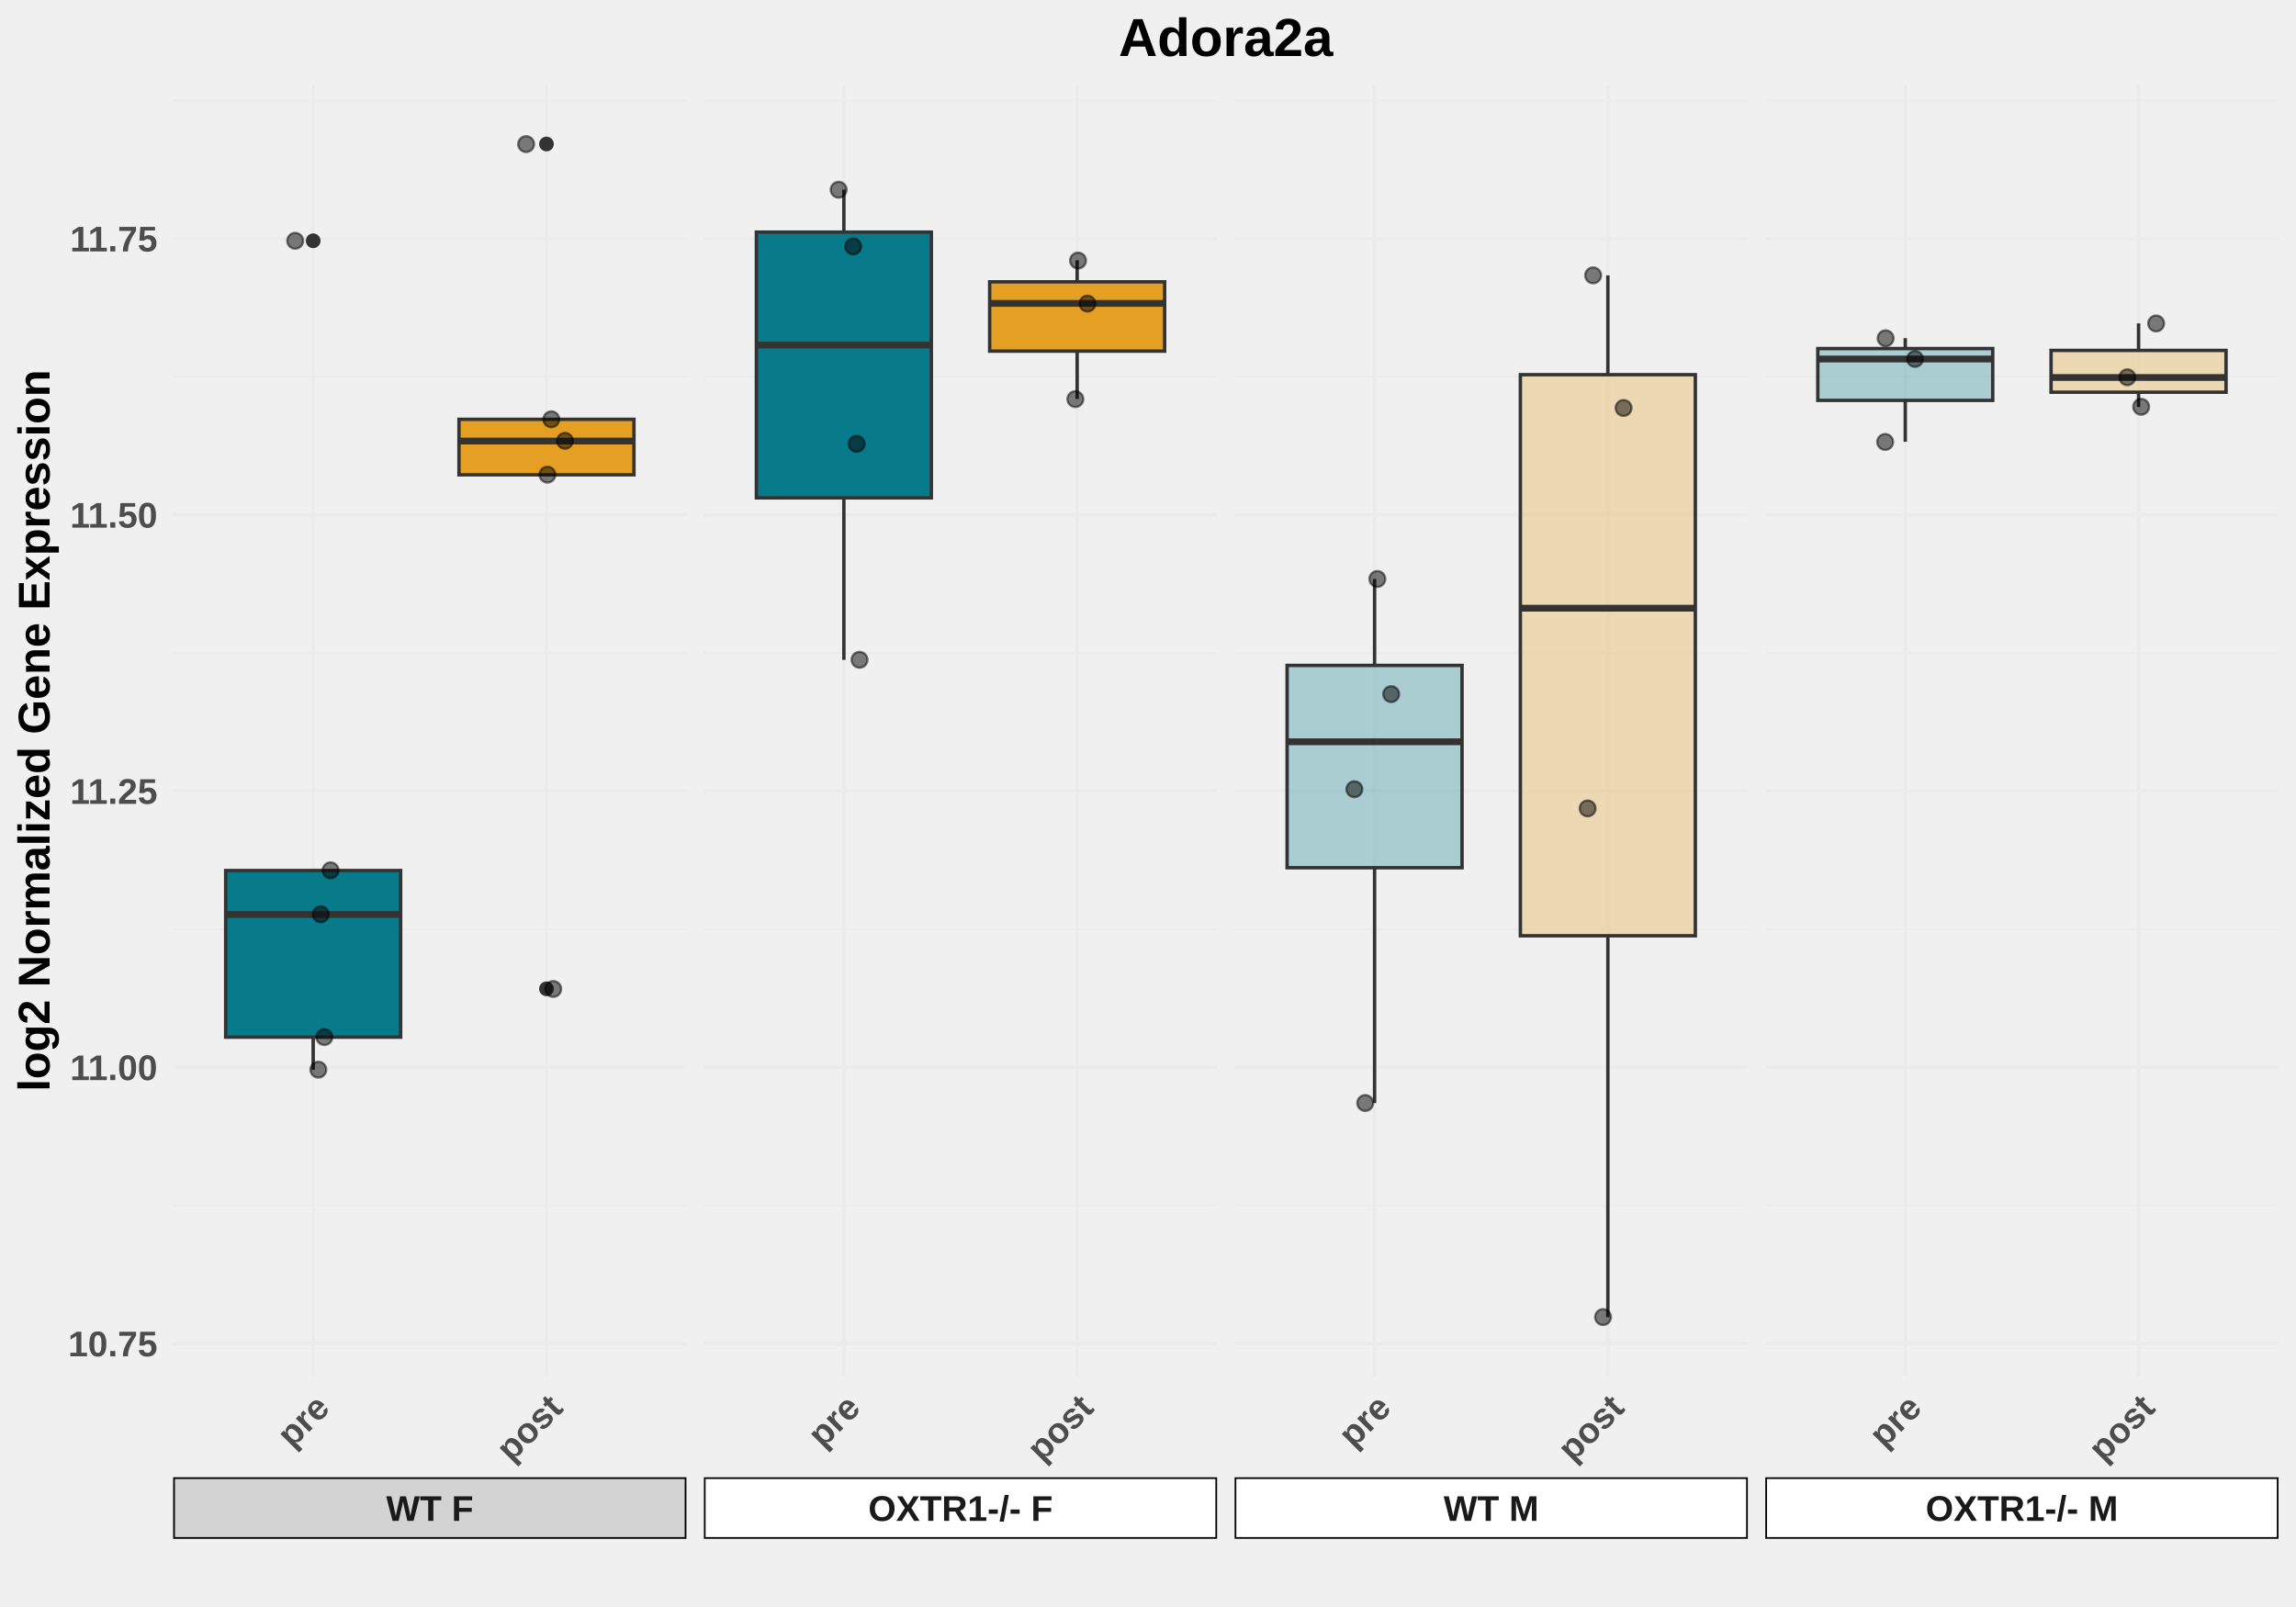
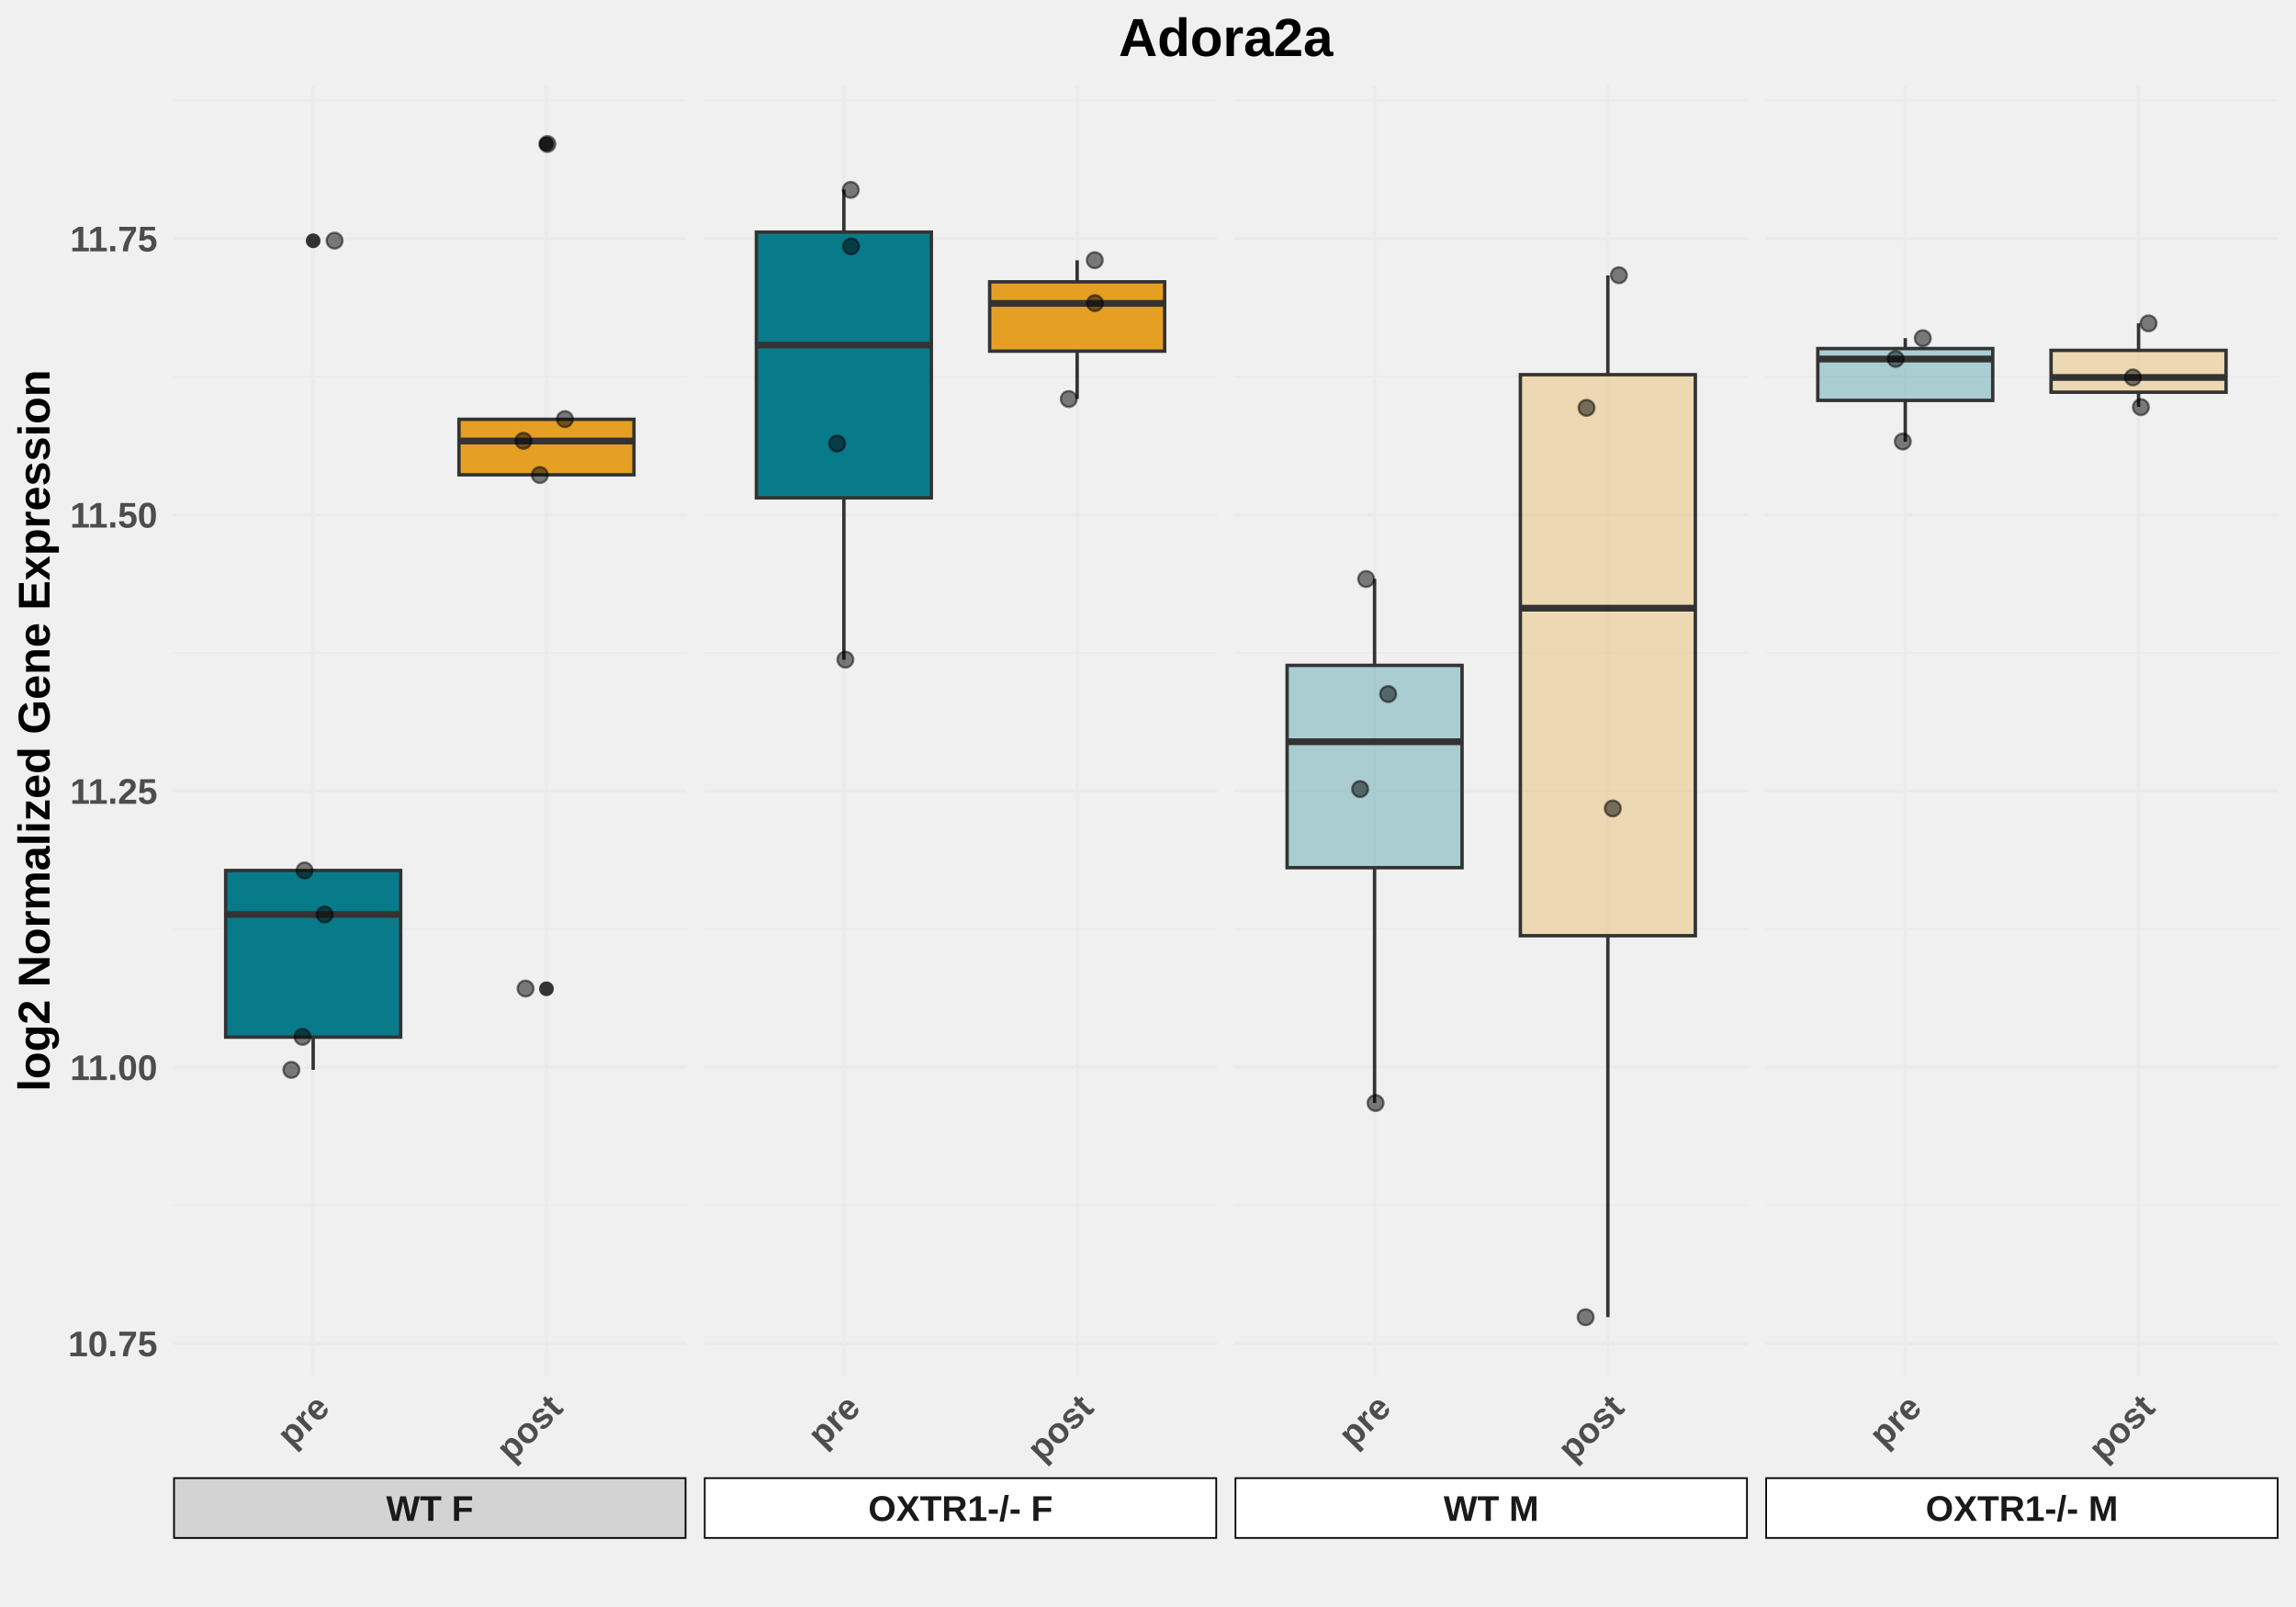
<svg xmlns="http://www.w3.org/2000/svg" class="svglite" width="720.00pt" height="504.00pt" viewBox="0 0 720.00 504.00">
  <defs>
    <style type="text/css">
    .svglite line, .svglite polyline, .svglite polygon, .svglite path, .svglite rect, .svglite circle {
      fill: none;
      stroke: #000000;
      stroke-linecap: round;
      stroke-linejoin: round;
      stroke-miterlimit: 10.00;
    }
    .svglite text {
      white-space: pre;
    }
  </style>
  </defs>
  <rect width="100%" height="100%" style="stroke: none; fill: none;" />
  <defs>
    <clipPath id="cpMC4wMHw3MjAuMDB8MC4wMHw1MDQuMDA=">
      <rect x="0.00" y="0.00" width="720.00" height="504.00" />
    </clipPath>
  </defs>
  <g clip-path="url(#cpMC4wMHw3MjAuMDB8MC4wMHw1MDQuMDA=)">
</g>
  <defs>
    <clipPath id="cpNTQuMzF8MjE1LjI2fDI2Ljc2fDQzMS41MA==">
      <rect x="54.31" y="26.76" width="160.94" height="404.74" />
    </clipPath>
  </defs>
  <g clip-path="url(#cpNTQuMzF8MjE1LjI2fDI2Ljc2fDQzMS41MA==)">
-     <polyline points="54.31,378.04 215.26,378.04 " style="stroke-width: 0.53; stroke: #EBEBEB; stroke-linecap: butt;" />
-     <polyline points="54.31,291.41 215.26,291.41 " style="stroke-width: 0.53; stroke: #EBEBEB; stroke-linecap: butt;" />
-     <polyline points="54.31,204.77 215.26,204.77 " style="stroke-width: 0.53; stroke: #EBEBEB; stroke-linecap: butt;" />
-     <polyline points="54.31,118.14 215.26,118.14 " style="stroke-width: 0.53; stroke: #EBEBEB; stroke-linecap: butt;" />
-     <polyline points="54.31,31.50 215.26,31.50 " style="stroke-width: 0.53; stroke: #EBEBEB; stroke-linecap: butt;" />
-     <polyline points="54.31,421.36 215.26,421.36 " style="stroke-width: 1.07; stroke: #EBEBEB; stroke-linecap: butt;" />
-     <polyline points="54.31,334.72 215.26,334.72 " style="stroke-width: 1.07; stroke: #EBEBEB; stroke-linecap: butt;" />
-     <polyline points="54.31,248.09 215.26,248.09 " style="stroke-width: 1.07; stroke: #EBEBEB; stroke-linecap: butt;" />
+     <polyline points="54.31,378.02 215.26,378.02 " style="stroke-width: 0.53; stroke: #EBEBEB; stroke-linecap: butt;" />
+     <polyline points="54.31,291.39 215.26,291.39 " style="stroke-width: 0.53; stroke: #EBEBEB; stroke-linecap: butt;" />
+     <polyline points="54.31,204.76 215.26,204.76 " style="stroke-width: 0.53; stroke: #EBEBEB; stroke-linecap: butt;" />
+     <polyline points="54.31,118.13 215.26,118.13 " style="stroke-width: 0.53; stroke: #EBEBEB; stroke-linecap: butt;" />
+     <polyline points="54.31,31.51 215.26,31.51 " style="stroke-width: 0.53; stroke: #EBEBEB; stroke-linecap: butt;" />
+     <polyline points="54.31,421.33 215.26,421.33 " style="stroke-width: 1.07; stroke: #EBEBEB; stroke-linecap: butt;" />
+     <polyline points="54.31,334.71 215.26,334.71 " style="stroke-width: 1.07; stroke: #EBEBEB; stroke-linecap: butt;" />
+     <polyline points="54.31,248.08 215.26,248.08 " style="stroke-width: 1.07; stroke: #EBEBEB; stroke-linecap: butt;" />
    <polyline points="54.31,161.45 215.26,161.45 " style="stroke-width: 1.07; stroke: #EBEBEB; stroke-linecap: butt;" />
    <polyline points="54.31,74.82 215.26,74.82 " style="stroke-width: 1.07; stroke: #EBEBEB; stroke-linecap: butt;" />
    <polyline points="98.21,431.50 98.21,26.76 " style="stroke-width: 1.07; stroke: #EBEBEB; stroke-linecap: butt;" />
    <polyline points="171.36,431.50 171.36,26.76 " style="stroke-width: 1.07; stroke: #EBEBEB; stroke-linecap: butt;" />
    <circle cx="98.21" cy="75.52" r="1.95" style="stroke-width: 0.71; stroke: #333333; fill: #333333;" />
-     <line x1="98.21" y1="273.02" x2="98.21" y2="273.02" style="stroke-width: 1.07; stroke: #333333; stroke-linecap: butt;" />
-     <line x1="98.21" y1="325.28" x2="98.21" y2="335.54" style="stroke-width: 1.07; stroke: #333333; stroke-linecap: butt;" />
-     <polygon points="70.77,273.02 70.77,325.28 125.64,325.28 125.64,273.02 70.77,273.02 " style="stroke-width: 1.07; stroke: #333333; stroke-linecap: butt; stroke-linejoin: miter; fill: #087B8B;" />
-     <line x1="70.77" y1="286.81" x2="125.64" y2="286.81" style="stroke-width: 2.13; stroke: #333333; stroke-linecap: butt; stroke-linejoin: miter;" />
-     <circle cx="171.36" cy="310.12" r="1.95" style="stroke-width: 0.71; stroke: #333333; fill: #333333;" />
+     <line x1="98.21" y1="273.01" x2="98.21" y2="273.01" style="stroke-width: 1.07; stroke: #333333; stroke-linecap: butt;" />
+     <line x1="98.21" y1="325.27" x2="98.21" y2="335.53" style="stroke-width: 1.07; stroke: #333333; stroke-linecap: butt;" />
+     <polygon points="70.77,273.01 70.77,325.27 125.64,325.27 125.64,273.01 70.77,273.01 " style="stroke-width: 1.07; stroke: #333333; stroke-linecap: butt; stroke-linejoin: miter; fill: #087B8B;" />
+     <line x1="70.77" y1="286.80" x2="125.64" y2="286.80" style="stroke-width: 2.13; stroke: #333333; stroke-linecap: butt; stroke-linejoin: miter;" />
+     <circle cx="171.36" cy="310.11" r="1.95" style="stroke-width: 0.71; stroke: #333333; fill: #333333;" />
    <circle cx="171.36" cy="45.16" r="1.95" style="stroke-width: 0.71; stroke: #333333; fill: #333333;" />
    <line x1="171.36" y1="131.51" x2="171.36" y2="131.51" style="stroke-width: 1.07; stroke: #333333; stroke-linecap: butt;" />
    <line x1="171.36" y1="148.91" x2="171.36" y2="148.91" style="stroke-width: 1.07; stroke: #333333; stroke-linecap: butt;" />
    <polygon points="143.93,131.51 143.93,148.91 198.80,148.91 198.80,131.51 143.93,131.51 " style="stroke-width: 1.07; stroke: #333333; stroke-linecap: butt; stroke-linejoin: miter; fill: #E5A024;" />
    <line x1="143.93" y1="138.32" x2="198.80" y2="138.32" style="stroke-width: 2.13; stroke: #333333; stroke-linecap: butt; stroke-linejoin: miter;" />
-     <circle cx="103.66" cy="272.96" r="2.49" style="stroke-width: 0.71; stroke: #000000; stroke-opacity: 0.50; fill: #000000; fill-opacity: 0.50;" />
-     <circle cx="101.71" cy="325.26" r="2.49" style="stroke-width: 0.71; stroke: #000000; stroke-opacity: 0.50; fill: #000000; fill-opacity: 0.50;" />
-     <circle cx="99.83" cy="335.48" r="2.49" style="stroke-width: 0.71; stroke: #000000; stroke-opacity: 0.50; fill: #000000; fill-opacity: 0.50;" />
-     <circle cx="173.49" cy="310.17" r="2.49" style="stroke-width: 0.71; stroke: #000000; stroke-opacity: 0.50; fill: #000000; fill-opacity: 0.50;" />
-     <circle cx="177.17" cy="138.25" r="2.49" style="stroke-width: 0.71; stroke: #000000; stroke-opacity: 0.50; fill: #000000; fill-opacity: 0.50;" />
-     <circle cx="171.67" cy="148.86" r="2.49" style="stroke-width: 0.71; stroke: #000000; stroke-opacity: 0.50; fill: #000000; fill-opacity: 0.50;" />
-     <circle cx="92.57" cy="75.52" r="2.49" style="stroke-width: 0.71; stroke: #000000; stroke-opacity: 0.50; fill: #000000; fill-opacity: 0.50;" />
-     <circle cx="100.60" cy="286.75" r="2.49" style="stroke-width: 0.71; stroke: #000000; stroke-opacity: 0.50; fill: #000000; fill-opacity: 0.50;" />
-     <circle cx="172.89" cy="131.50" r="2.49" style="stroke-width: 0.71; stroke: #000000; stroke-opacity: 0.50; fill: #000000; fill-opacity: 0.50;" />
-     <circle cx="164.99" cy="45.20" r="2.49" style="stroke-width: 0.71; stroke: #000000; stroke-opacity: 0.50; fill: #000000; fill-opacity: 0.50;" />
+     <circle cx="95.51" cy="272.99" r="2.49" style="stroke-width: 0.71; stroke: #000000; stroke-opacity: 0.50; fill: #000000; fill-opacity: 0.50;" />
+     <circle cx="94.87" cy="325.19" r="2.49" style="stroke-width: 0.71; stroke: #000000; stroke-opacity: 0.50; fill: #000000; fill-opacity: 0.50;" />
+     <circle cx="91.37" cy="335.54" r="2.49" style="stroke-width: 0.71; stroke: #000000; stroke-opacity: 0.50; fill: #000000; fill-opacity: 0.50;" />
+     <circle cx="164.81" cy="310.03" r="2.49" style="stroke-width: 0.71; stroke: #000000; stroke-opacity: 0.50; fill: #000000; fill-opacity: 0.50;" />
+     <circle cx="164.15" cy="138.25" r="2.49" style="stroke-width: 0.71; stroke: #000000; stroke-opacity: 0.50; fill: #000000; fill-opacity: 0.50;" />
+     <circle cx="169.29" cy="148.98" r="2.49" style="stroke-width: 0.71; stroke: #000000; stroke-opacity: 0.50; fill: #000000; fill-opacity: 0.50;" />
+     <circle cx="104.92" cy="75.47" r="2.49" style="stroke-width: 0.71; stroke: #000000; stroke-opacity: 0.50; fill: #000000; fill-opacity: 0.50;" />
+     <circle cx="101.81" cy="286.80" r="2.49" style="stroke-width: 0.71; stroke: #000000; stroke-opacity: 0.50; fill: #000000; fill-opacity: 0.50;" />
+     <circle cx="177.15" cy="131.44" r="2.49" style="stroke-width: 0.71; stroke: #000000; stroke-opacity: 0.50; fill: #000000; fill-opacity: 0.50;" />
+     <circle cx="171.65" cy="45.17" r="2.49" style="stroke-width: 0.71; stroke: #000000; stroke-opacity: 0.50; fill: #000000; fill-opacity: 0.50;" />
  </g>
  <g clip-path="url(#cpMC4wMHw3MjAuMDB8MC4wMHw1MDQuMDA=)">
</g>
  <defs>
    <clipPath id="cpMjIwLjczfDM4MS42OHwyNi43Nnw0MzEuNTA=">
      <rect x="220.73" y="26.76" width="160.94" height="404.74" />
    </clipPath>
  </defs>
  <g clip-path="url(#cpMjIwLjczfDM4MS42OHwyNi43Nnw0MzEuNTA=)">
-     <polyline points="220.73,378.04 381.68,378.04 " style="stroke-width: 0.53; stroke: #EBEBEB; stroke-linecap: butt;" />
-     <polyline points="220.73,291.41 381.68,291.41 " style="stroke-width: 0.53; stroke: #EBEBEB; stroke-linecap: butt;" />
-     <polyline points="220.73,204.77 381.68,204.77 " style="stroke-width: 0.53; stroke: #EBEBEB; stroke-linecap: butt;" />
-     <polyline points="220.73,118.14 381.68,118.14 " style="stroke-width: 0.53; stroke: #EBEBEB; stroke-linecap: butt;" />
-     <polyline points="220.73,31.50 381.68,31.50 " style="stroke-width: 0.53; stroke: #EBEBEB; stroke-linecap: butt;" />
-     <polyline points="220.73,421.36 381.68,421.36 " style="stroke-width: 1.07; stroke: #EBEBEB; stroke-linecap: butt;" />
-     <polyline points="220.73,334.72 381.68,334.72 " style="stroke-width: 1.07; stroke: #EBEBEB; stroke-linecap: butt;" />
-     <polyline points="220.73,248.09 381.68,248.09 " style="stroke-width: 1.07; stroke: #EBEBEB; stroke-linecap: butt;" />
+     <polyline points="220.73,378.02 381.68,378.02 " style="stroke-width: 0.53; stroke: #EBEBEB; stroke-linecap: butt;" />
+     <polyline points="220.73,291.39 381.68,291.39 " style="stroke-width: 0.53; stroke: #EBEBEB; stroke-linecap: butt;" />
+     <polyline points="220.73,204.76 381.68,204.76 " style="stroke-width: 0.53; stroke: #EBEBEB; stroke-linecap: butt;" />
+     <polyline points="220.73,118.13 381.68,118.13 " style="stroke-width: 0.53; stroke: #EBEBEB; stroke-linecap: butt;" />
+     <polyline points="220.73,31.51 381.68,31.51 " style="stroke-width: 0.53; stroke: #EBEBEB; stroke-linecap: butt;" />
+     <polyline points="220.73,421.33 381.68,421.33 " style="stroke-width: 1.07; stroke: #EBEBEB; stroke-linecap: butt;" />
+     <polyline points="220.73,334.71 381.68,334.71 " style="stroke-width: 1.07; stroke: #EBEBEB; stroke-linecap: butt;" />
+     <polyline points="220.73,248.08 381.68,248.08 " style="stroke-width: 1.07; stroke: #EBEBEB; stroke-linecap: butt;" />
    <polyline points="220.73,161.45 381.68,161.45 " style="stroke-width: 1.07; stroke: #EBEBEB; stroke-linecap: butt;" />
    <polyline points="220.73,74.82 381.68,74.82 " style="stroke-width: 1.07; stroke: #EBEBEB; stroke-linecap: butt;" />
    <polyline points="264.63,431.50 264.63,26.76 " style="stroke-width: 1.07; stroke: #EBEBEB; stroke-linecap: butt;" />
    <polyline points="337.78,431.50 337.78,26.76 " style="stroke-width: 1.07; stroke: #EBEBEB; stroke-linecap: butt;" />
    <line x1="264.63" y1="72.80" x2="264.63" y2="59.47" style="stroke-width: 1.07; stroke: #333333; stroke-linecap: butt;" />
-     <line x1="264.63" y1="156.14" x2="264.63" y2="206.95" style="stroke-width: 1.07; stroke: #333333; stroke-linecap: butt;" />
-     <polygon points="237.19,72.80 237.19,156.14 292.06,156.14 292.06,72.80 237.19,72.80 " style="stroke-width: 1.07; stroke: #333333; stroke-linecap: butt; stroke-linejoin: miter; fill: #087B8B;" />
+     <line x1="264.63" y1="156.13" x2="264.63" y2="206.94" style="stroke-width: 1.07; stroke: #333333; stroke-linecap: butt;" />
+     <polygon points="237.19,72.80 237.19,156.13 292.06,156.13 292.06,72.80 237.19,72.80 " style="stroke-width: 1.07; stroke: #333333; stroke-linecap: butt; stroke-linejoin: miter; fill: #087B8B;" />
    <line x1="237.19" y1="108.22" x2="292.06" y2="108.22" style="stroke-width: 2.13; stroke: #333333; stroke-linecap: butt; stroke-linejoin: miter;" />
-     <line x1="337.78" y1="88.39" x2="337.78" y2="81.64" style="stroke-width: 1.07; stroke: #333333; stroke-linecap: butt;" />
+     <line x1="337.78" y1="88.39" x2="337.78" y2="81.63" style="stroke-width: 1.07; stroke: #333333; stroke-linecap: butt;" />
    <line x1="337.78" y1="110.13" x2="337.78" y2="125.11" style="stroke-width: 1.07; stroke: #333333; stroke-linecap: butt;" />
    <polygon points="310.35,88.39 310.35,110.13 365.22,110.13 365.22,88.39 310.35,88.39 " style="stroke-width: 1.07; stroke: #333333; stroke-linecap: butt; stroke-linejoin: miter; fill: #E5A024;" />
    <line x1="310.35" y1="95.15" x2="365.22" y2="95.15" style="stroke-width: 2.13; stroke: #333333; stroke-linecap: butt; stroke-linejoin: miter;" />
-     <circle cx="269.54" cy="206.93" r="2.49" style="stroke-width: 0.71; stroke: #000000; stroke-opacity: 0.50; fill: #000000; fill-opacity: 0.50;" />
-     <circle cx="268.63" cy="139.20" r="2.49" style="stroke-width: 0.71; stroke: #000000; stroke-opacity: 0.50; fill: #000000; fill-opacity: 0.50;" />
-     <circle cx="262.99" cy="59.51" r="2.49" style="stroke-width: 0.71; stroke: #000000; stroke-opacity: 0.50; fill: #000000; fill-opacity: 0.50;" />
-     <circle cx="337.22" cy="125.17" r="2.49" style="stroke-width: 0.71; stroke: #000000; stroke-opacity: 0.50; fill: #000000; fill-opacity: 0.50;" />
-     <circle cx="338.06" cy="81.72" r="2.49" style="stroke-width: 0.71; stroke: #000000; stroke-opacity: 0.50; fill: #000000; fill-opacity: 0.50;" />
-     <circle cx="341.02" cy="95.22" r="2.49" style="stroke-width: 0.71; stroke: #000000; stroke-opacity: 0.50; fill: #000000; fill-opacity: 0.50;" />
-     <circle cx="267.56" cy="77.29" r="2.49" style="stroke-width: 0.71; stroke: #000000; stroke-opacity: 0.50; fill: #000000; fill-opacity: 0.50;" />
+     <circle cx="265.10" cy="206.88" r="2.49" style="stroke-width: 0.71; stroke: #000000; stroke-opacity: 0.50; fill: #000000; fill-opacity: 0.50;" />
+     <circle cx="262.51" cy="139.12" r="2.49" style="stroke-width: 0.71; stroke: #000000; stroke-opacity: 0.50; fill: #000000; fill-opacity: 0.50;" />
+     <circle cx="266.78" cy="59.55" r="2.49" style="stroke-width: 0.71; stroke: #000000; stroke-opacity: 0.50; fill: #000000; fill-opacity: 0.50;" />
+     <circle cx="335.15" cy="125.14" r="2.49" style="stroke-width: 0.71; stroke: #000000; stroke-opacity: 0.50; fill: #000000; fill-opacity: 0.50;" />
+     <circle cx="343.31" cy="81.60" r="2.49" style="stroke-width: 0.71; stroke: #000000; stroke-opacity: 0.50; fill: #000000; fill-opacity: 0.50;" />
+     <circle cx="343.36" cy="95.07" r="2.49" style="stroke-width: 0.71; stroke: #000000; stroke-opacity: 0.50; fill: #000000; fill-opacity: 0.50;" />
+     <circle cx="266.87" cy="77.26" r="2.49" style="stroke-width: 0.71; stroke: #000000; stroke-opacity: 0.50; fill: #000000; fill-opacity: 0.50;" />
  </g>
  <g clip-path="url(#cpMC4wMHw3MjAuMDB8MC4wMHw1MDQuMDA=)">
</g>
  <defs>
    <clipPath id="cpMzg3LjE2fDU0OC4xMHwyNi43Nnw0MzEuNTA=">
      <rect x="387.16" y="26.76" width="160.94" height="404.74" />
    </clipPath>
  </defs>
  <g clip-path="url(#cpMzg3LjE2fDU0OC4xMHwyNi43Nnw0MzEuNTA=)">
-     <polyline points="387.16,378.04 548.10,378.04 " style="stroke-width: 0.53; stroke: #EBEBEB; stroke-linecap: butt;" />
-     <polyline points="387.16,291.41 548.10,291.41 " style="stroke-width: 0.53; stroke: #EBEBEB; stroke-linecap: butt;" />
-     <polyline points="387.16,204.77 548.10,204.77 " style="stroke-width: 0.53; stroke: #EBEBEB; stroke-linecap: butt;" />
-     <polyline points="387.16,118.14 548.10,118.14 " style="stroke-width: 0.53; stroke: #EBEBEB; stroke-linecap: butt;" />
-     <polyline points="387.16,31.50 548.10,31.50 " style="stroke-width: 0.53; stroke: #EBEBEB; stroke-linecap: butt;" />
-     <polyline points="387.16,421.36 548.10,421.36 " style="stroke-width: 1.07; stroke: #EBEBEB; stroke-linecap: butt;" />
-     <polyline points="387.16,334.72 548.10,334.72 " style="stroke-width: 1.07; stroke: #EBEBEB; stroke-linecap: butt;" />
-     <polyline points="387.16,248.09 548.10,248.09 " style="stroke-width: 1.07; stroke: #EBEBEB; stroke-linecap: butt;" />
+     <polyline points="387.16,378.02 548.10,378.02 " style="stroke-width: 0.53; stroke: #EBEBEB; stroke-linecap: butt;" />
+     <polyline points="387.16,291.39 548.10,291.39 " style="stroke-width: 0.53; stroke: #EBEBEB; stroke-linecap: butt;" />
+     <polyline points="387.16,204.76 548.10,204.76 " style="stroke-width: 0.53; stroke: #EBEBEB; stroke-linecap: butt;" />
+     <polyline points="387.16,118.13 548.10,118.13 " style="stroke-width: 0.53; stroke: #EBEBEB; stroke-linecap: butt;" />
+     <polyline points="387.16,31.51 548.10,31.51 " style="stroke-width: 0.53; stroke: #EBEBEB; stroke-linecap: butt;" />
+     <polyline points="387.16,421.33 548.10,421.33 " style="stroke-width: 1.07; stroke: #EBEBEB; stroke-linecap: butt;" />
+     <polyline points="387.16,334.71 548.10,334.71 " style="stroke-width: 1.07; stroke: #EBEBEB; stroke-linecap: butt;" />
+     <polyline points="387.16,248.08 548.10,248.08 " style="stroke-width: 1.07; stroke: #EBEBEB; stroke-linecap: butt;" />
    <polyline points="387.16,161.45 548.10,161.45 " style="stroke-width: 1.07; stroke: #EBEBEB; stroke-linecap: butt;" />
    <polyline points="387.16,74.82 548.10,74.82 " style="stroke-width: 1.07; stroke: #EBEBEB; stroke-linecap: butt;" />
    <polyline points="431.05,431.50 431.05,26.76 " style="stroke-width: 1.07; stroke: #EBEBEB; stroke-linecap: butt;" />
    <polyline points="504.21,431.50 504.21,26.76 " style="stroke-width: 1.07; stroke: #EBEBEB; stroke-linecap: butt;" />
-     <line x1="431.05" y1="208.69" x2="431.05" y2="181.56" style="stroke-width: 1.07; stroke: #333333; stroke-linecap: butt;" />
-     <line x1="431.05" y1="272.14" x2="431.05" y2="345.95" style="stroke-width: 1.07; stroke: #333333; stroke-linecap: butt;" />
-     <polygon points="403.62,208.69 403.62,272.14 458.48,272.14 458.48,208.69 403.62,208.69 " style="stroke-width: 1.07; stroke: #333333; stroke-linecap: butt; stroke-linejoin: miter; fill: #087B8B; fill-opacity: 0.30;" />
-     <line x1="403.62" y1="232.64" x2="458.48" y2="232.64" style="stroke-width: 2.13; stroke: #333333; stroke-linecap: butt; stroke-linejoin: miter;" />
+     <line x1="431.05" y1="208.68" x2="431.05" y2="181.55" style="stroke-width: 1.07; stroke: #333333; stroke-linecap: butt;" />
+     <line x1="431.05" y1="272.13" x2="431.05" y2="345.93" style="stroke-width: 1.07; stroke: #333333; stroke-linecap: butt;" />
+     <polygon points="403.62,208.68 403.62,272.13 458.48,272.13 458.48,208.68 403.62,208.68 " style="stroke-width: 1.07; stroke: #333333; stroke-linecap: butt; stroke-linejoin: miter; fill: #087B8B; fill-opacity: 0.30;" />
+     <line x1="403.62" y1="232.63" x2="458.48" y2="232.63" style="stroke-width: 2.13; stroke: #333333; stroke-linecap: butt; stroke-linejoin: miter;" />
    <line x1="504.21" y1="117.51" x2="504.21" y2="86.37" style="stroke-width: 1.07; stroke: #333333; stroke-linecap: butt;" />
-     <line x1="504.21" y1="293.48" x2="504.21" y2="413.11" style="stroke-width: 1.07; stroke: #333333; stroke-linecap: butt;" />
-     <polygon points="476.77,117.51 476.77,293.48 531.64,293.48 531.64,117.51 476.77,117.51 " style="stroke-width: 1.07; stroke: #333333; stroke-linecap: butt; stroke-linejoin: miter; fill: #E5A024; fill-opacity: 0.30;" />
-     <line x1="476.77" y1="190.75" x2="531.64" y2="190.75" style="stroke-width: 2.13; stroke: #333333; stroke-linecap: butt; stroke-linejoin: miter;" />
-     <circle cx="424.72" cy="247.52" r="2.49" style="stroke-width: 0.71; stroke: #000000; stroke-opacity: 0.50; fill: #000000; fill-opacity: 0.50;" />
-     <circle cx="428.12" cy="345.93" r="2.49" style="stroke-width: 0.71; stroke: #000000; stroke-opacity: 0.50; fill: #000000; fill-opacity: 0.50;" />
-     <circle cx="436.26" cy="217.70" r="2.49" style="stroke-width: 0.71; stroke: #000000; stroke-opacity: 0.50; fill: #000000; fill-opacity: 0.50;" />
-     <circle cx="497.86" cy="253.54" r="2.49" style="stroke-width: 0.71; stroke: #000000; stroke-opacity: 0.50; fill: #000000; fill-opacity: 0.50;" />
-     <circle cx="502.70" cy="413.07" r="2.49" style="stroke-width: 0.71; stroke: #000000; stroke-opacity: 0.50; fill: #000000; fill-opacity: 0.50;" />
-     <circle cx="509.14" cy="127.95" r="2.49" style="stroke-width: 0.71; stroke: #000000; stroke-opacity: 0.50; fill: #000000; fill-opacity: 0.50;" />
-     <circle cx="431.92" cy="181.58" r="2.49" style="stroke-width: 0.71; stroke: #000000; stroke-opacity: 0.50; fill: #000000; fill-opacity: 0.50;" />
-     <circle cx="499.59" cy="86.36" r="2.49" style="stroke-width: 0.71; stroke: #000000; stroke-opacity: 0.50; fill: #000000; fill-opacity: 0.50;" />
+     <line x1="504.21" y1="293.47" x2="504.21" y2="413.09" style="stroke-width: 1.07; stroke: #333333; stroke-linecap: butt;" />
+     <polygon points="476.77,117.51 476.77,293.47 531.64,293.47 531.64,117.51 476.77,117.51 " style="stroke-width: 1.07; stroke: #333333; stroke-linecap: butt; stroke-linejoin: miter; fill: #E5A024; fill-opacity: 0.30;" />
+     <line x1="476.77" y1="190.74" x2="531.64" y2="190.74" style="stroke-width: 2.13; stroke: #333333; stroke-linecap: butt; stroke-linejoin: miter;" />
+     <circle cx="426.52" cy="247.47" r="2.49" style="stroke-width: 0.71; stroke: #000000; stroke-opacity: 0.50; fill: #000000; fill-opacity: 0.50;" />
+     <circle cx="431.36" cy="345.94" r="2.49" style="stroke-width: 0.71; stroke: #000000; stroke-opacity: 0.50; fill: #000000; fill-opacity: 0.50;" />
+     <circle cx="435.31" cy="217.68" r="2.49" style="stroke-width: 0.71; stroke: #000000; stroke-opacity: 0.50; fill: #000000; fill-opacity: 0.50;" />
+     <circle cx="505.75" cy="253.55" r="2.49" style="stroke-width: 0.71; stroke: #000000; stroke-opacity: 0.50; fill: #000000; fill-opacity: 0.50;" />
+     <circle cx="497.24" cy="413.11" r="2.49" style="stroke-width: 0.71; stroke: #000000; stroke-opacity: 0.50; fill: #000000; fill-opacity: 0.50;" />
+     <circle cx="497.52" cy="127.91" r="2.49" style="stroke-width: 0.71; stroke: #000000; stroke-opacity: 0.50; fill: #000000; fill-opacity: 0.50;" />
+     <circle cx="428.42" cy="181.60" r="2.49" style="stroke-width: 0.71; stroke: #000000; stroke-opacity: 0.50; fill: #000000; fill-opacity: 0.50;" />
+     <circle cx="507.67" cy="86.32" r="2.49" style="stroke-width: 0.71; stroke: #000000; stroke-opacity: 0.50; fill: #000000; fill-opacity: 0.50;" />
  </g>
  <g clip-path="url(#cpMC4wMHw3MjAuMDB8MC4wMHw1MDQuMDA=)">
</g>
  <defs>
    <clipPath id="cpNTUzLjU4fDcxNC41MnwyNi43Nnw0MzEuNTA=">
      <rect x="553.58" y="26.76" width="160.94" height="404.74" />
    </clipPath>
  </defs>
  <g clip-path="url(#cpNTUzLjU4fDcxNC41MnwyNi43Nnw0MzEuNTA=)">
-     <polyline points="553.58,378.04 714.52,378.04 " style="stroke-width: 0.53; stroke: #EBEBEB; stroke-linecap: butt;" />
-     <polyline points="553.58,291.41 714.52,291.41 " style="stroke-width: 0.53; stroke: #EBEBEB; stroke-linecap: butt;" />
-     <polyline points="553.58,204.77 714.52,204.77 " style="stroke-width: 0.53; stroke: #EBEBEB; stroke-linecap: butt;" />
-     <polyline points="553.58,118.14 714.52,118.14 " style="stroke-width: 0.53; stroke: #EBEBEB; stroke-linecap: butt;" />
-     <polyline points="553.58,31.50 714.52,31.50 " style="stroke-width: 0.53; stroke: #EBEBEB; stroke-linecap: butt;" />
-     <polyline points="553.58,421.36 714.52,421.36 " style="stroke-width: 1.07; stroke: #EBEBEB; stroke-linecap: butt;" />
-     <polyline points="553.58,334.72 714.52,334.72 " style="stroke-width: 1.07; stroke: #EBEBEB; stroke-linecap: butt;" />
-     <polyline points="553.58,248.09 714.52,248.09 " style="stroke-width: 1.07; stroke: #EBEBEB; stroke-linecap: butt;" />
+     <polyline points="553.58,378.02 714.52,378.02 " style="stroke-width: 0.53; stroke: #EBEBEB; stroke-linecap: butt;" />
+     <polyline points="553.58,291.39 714.52,291.39 " style="stroke-width: 0.53; stroke: #EBEBEB; stroke-linecap: butt;" />
+     <polyline points="553.58,204.76 714.52,204.76 " style="stroke-width: 0.53; stroke: #EBEBEB; stroke-linecap: butt;" />
+     <polyline points="553.58,118.13 714.52,118.13 " style="stroke-width: 0.53; stroke: #EBEBEB; stroke-linecap: butt;" />
+     <polyline points="553.58,31.51 714.52,31.51 " style="stroke-width: 0.53; stroke: #EBEBEB; stroke-linecap: butt;" />
+     <polyline points="553.58,421.33 714.52,421.33 " style="stroke-width: 1.07; stroke: #EBEBEB; stroke-linecap: butt;" />
+     <polyline points="553.58,334.71 714.52,334.71 " style="stroke-width: 1.07; stroke: #EBEBEB; stroke-linecap: butt;" />
+     <polyline points="553.58,248.08 714.52,248.08 " style="stroke-width: 1.07; stroke: #EBEBEB; stroke-linecap: butt;" />
    <polyline points="553.58,161.45 714.52,161.45 " style="stroke-width: 1.07; stroke: #EBEBEB; stroke-linecap: butt;" />
    <polyline points="553.58,74.82 714.52,74.82 " style="stroke-width: 1.07; stroke: #EBEBEB; stroke-linecap: butt;" />
    <polyline points="597.47,431.50 597.47,26.76 " style="stroke-width: 1.07; stroke: #EBEBEB; stroke-linecap: butt;" />
    <polyline points="670.63,431.50 670.63,26.76 " style="stroke-width: 1.07; stroke: #EBEBEB; stroke-linecap: butt;" />
    <line x1="597.47" y1="109.32" x2="597.47" y2="106.04" style="stroke-width: 1.07; stroke: #333333; stroke-linecap: butt;" />
-     <line x1="597.47" y1="125.57" x2="597.47" y2="138.54" style="stroke-width: 1.07; stroke: #333333; stroke-linecap: butt;" />
+     <line x1="597.47" y1="125.57" x2="597.47" y2="138.53" style="stroke-width: 1.07; stroke: #333333; stroke-linecap: butt;" />
    <polygon points="570.04,109.32 570.04,125.57 624.90,125.57 624.90,109.32 570.04,109.32 " style="stroke-width: 1.07; stroke: #333333; stroke-linecap: butt; stroke-linejoin: miter; fill: #087B8B; fill-opacity: 0.30;" />
    <line x1="570.04" y1="112.60" x2="624.90" y2="112.60" style="stroke-width: 2.13; stroke: #333333; stroke-linecap: butt; stroke-linejoin: miter;" />
-     <line x1="670.63" y1="109.90" x2="670.63" y2="101.41" style="stroke-width: 1.07; stroke: #333333; stroke-linecap: butt;" />
-     <line x1="670.63" y1="123.01" x2="670.63" y2="127.64" style="stroke-width: 1.07; stroke: #333333; stroke-linecap: butt;" />
-     <polygon points="643.19,109.90 643.19,123.01 698.06,123.01 698.06,109.90 643.19,109.90 " style="stroke-width: 1.07; stroke: #333333; stroke-linecap: butt; stroke-linejoin: miter; fill: #E5A024; fill-opacity: 0.30;" />
-     <line x1="643.19" y1="118.39" x2="698.06" y2="118.39" style="stroke-width: 2.13; stroke: #333333; stroke-linecap: butt; stroke-linejoin: miter;" />
-     <circle cx="591.17" cy="138.61" r="2.49" style="stroke-width: 0.71; stroke: #000000; stroke-opacity: 0.50; fill: #000000; fill-opacity: 0.50;" />
-     <circle cx="591.31" cy="106.09" r="2.49" style="stroke-width: 0.71; stroke: #000000; stroke-opacity: 0.50; fill: #000000; fill-opacity: 0.50;" />
-     <circle cx="600.53" cy="112.57" r="2.49" style="stroke-width: 0.71; stroke: #000000; stroke-opacity: 0.50; fill: #000000; fill-opacity: 0.50;" />
-     <circle cx="676.14" cy="101.44" r="2.49" style="stroke-width: 0.71; stroke: #000000; stroke-opacity: 0.50; fill: #000000; fill-opacity: 0.50;" />
-     <circle cx="671.45" cy="127.58" r="2.49" style="stroke-width: 0.71; stroke: #000000; stroke-opacity: 0.50; fill: #000000; fill-opacity: 0.50;" />
-     <circle cx="667.11" cy="118.32" r="2.49" style="stroke-width: 0.71; stroke: #000000; stroke-opacity: 0.50; fill: #000000; fill-opacity: 0.50;" />
+     <line x1="670.63" y1="109.89" x2="670.63" y2="101.40" style="stroke-width: 1.07; stroke: #333333; stroke-linecap: butt;" />
+     <line x1="670.63" y1="123.01" x2="670.63" y2="127.63" style="stroke-width: 1.07; stroke: #333333; stroke-linecap: butt;" />
+     <polygon points="643.19,109.89 643.19,123.01 698.06,123.01 698.06,109.89 643.19,109.89 " style="stroke-width: 1.07; stroke: #333333; stroke-linecap: butt; stroke-linejoin: miter; fill: #E5A024; fill-opacity: 0.30;" />
+     <line x1="643.19" y1="118.38" x2="698.06" y2="118.38" style="stroke-width: 2.13; stroke: #333333; stroke-linecap: butt; stroke-linejoin: miter;" />
+     <circle cx="596.70" cy="138.47" r="2.49" style="stroke-width: 0.71; stroke: #000000; stroke-opacity: 0.50; fill: #000000; fill-opacity: 0.50;" />
+     <circle cx="602.97" cy="106.07" r="2.49" style="stroke-width: 0.71; stroke: #000000; stroke-opacity: 0.50; fill: #000000; fill-opacity: 0.50;" />
+     <circle cx="594.45" cy="112.57" r="2.49" style="stroke-width: 0.71; stroke: #000000; stroke-opacity: 0.50; fill: #000000; fill-opacity: 0.50;" />
+     <circle cx="673.76" cy="101.41" r="2.49" style="stroke-width: 0.71; stroke: #000000; stroke-opacity: 0.50; fill: #000000; fill-opacity: 0.50;" />
+     <circle cx="671.36" cy="127.69" r="2.49" style="stroke-width: 0.71; stroke: #000000; stroke-opacity: 0.50; fill: #000000; fill-opacity: 0.50;" />
+     <circle cx="668.85" cy="118.37" r="2.49" style="stroke-width: 0.71; stroke: #000000; stroke-opacity: 0.50; fill: #000000; fill-opacity: 0.50;" />
  </g>
  <g clip-path="url(#cpMC4wMHw3MjAuMDB8MC4wMHw1MDQuMDA=)">
</g>
  <defs>
    <clipPath id="cpNTQuMzF8MjE1LjI2fDQ2My4zMnw0ODIuNjE=">
      <rect x="54.31" y="463.32" width="160.94" height="19.29" />
    </clipPath>
  </defs>
  <g clip-path="url(#cpNTQuMzF8MjE1LjI2fDQ2My4zMnw0ODIuNjE=)">
    <rect x="54.31" y="463.32" width="160.94" height="19.29" style="stroke-width: 1.07; fill: #D3D3D3;" />
    <text x="134.78" y="476.99" text-anchor="middle" style="font-size: 11.20px; font-weight: bold;fill: #1A1A1A; font-family: &quot;Arial&quot;;" textLength="27.34px" lengthAdjust="spacingAndGlyphs">WT F</text>
  </g>
  <g clip-path="url(#cpMC4wMHw3MjAuMDB8MC4wMHw1MDQuMDA=)">
</g>
  <defs>
    <clipPath id="cpMjIwLjczfDM4MS42OHw0NjMuMzJ8NDgyLjYx">
      <rect x="220.73" y="463.32" width="160.94" height="19.29" />
    </clipPath>
  </defs>
  <g clip-path="url(#cpMjIwLjczfDM4MS42OHw0NjMuMzJ8NDgyLjYx)">
    <rect x="220.73" y="463.32" width="160.94" height="19.29" style="stroke-width: 1.07; fill: #FFFFFF;" />
    <text x="301.21" y="476.99" text-anchor="middle" style="font-size: 11.20px; font-weight: bold;fill: #1A1A1A; font-family: &quot;Arial&quot;;" textLength="57.82px" lengthAdjust="spacingAndGlyphs">OXTR1-/- F</text>
  </g>
  <g clip-path="url(#cpMC4wMHw3MjAuMDB8MC4wMHw1MDQuMDA=)">
</g>
  <defs>
    <clipPath id="cpMzg3LjE2fDU0OC4xMHw0NjMuMzJ8NDgyLjYx">
      <rect x="387.16" y="463.32" width="160.94" height="19.29" />
    </clipPath>
  </defs>
  <g clip-path="url(#cpMzg3LjE2fDU0OC4xMHw0NjMuMzJ8NDgyLjYx)">
    <rect x="387.16" y="463.32" width="160.94" height="19.29" style="stroke-width: 1.07; fill: #FFFFFF;" />
    <text x="467.63" y="476.99" text-anchor="middle" style="font-size: 11.20px; font-weight: bold;fill: #1A1A1A; font-family: &quot;Arial&quot;;" textLength="29.83px" lengthAdjust="spacingAndGlyphs">WT M</text>
  </g>
  <g clip-path="url(#cpMC4wMHw3MjAuMDB8MC4wMHw1MDQuMDA=)">
</g>
  <defs>
    <clipPath id="cpNTUzLjU4fDcxNC41Mnw0NjMuMzJ8NDgyLjYx">
      <rect x="553.58" y="463.32" width="160.94" height="19.29" />
    </clipPath>
  </defs>
  <g clip-path="url(#cpNTUzLjU4fDcxNC41Mnw0NjMuMzJ8NDgyLjYx)">
    <rect x="553.58" y="463.32" width="160.94" height="19.29" style="stroke-width: 1.07; fill: #FFFFFF;" />
    <text x="634.05" y="476.99" text-anchor="middle" style="font-size: 11.20px; font-weight: bold;fill: #1A1A1A; font-family: &quot;Arial&quot;;" textLength="60.31px" lengthAdjust="spacingAndGlyphs">OXTR1-/- M</text>
  </g>
  <g clip-path="url(#cpMC4wMHw3MjAuMDB8MC4wMHw1MDQuMDA=)">
    <text transform="translate(103.90,442.13) rotate(-45)" text-anchor="end" style="font-size: 11.20px; font-weight: bold;fill: #4D4D4D; font-family: &quot;Arial&quot;;" textLength="17.41px" lengthAdjust="spacingAndGlyphs">pre</text>
    <text transform="translate(177.05,442.13) rotate(-45)" text-anchor="end" style="font-size: 11.20px; font-weight: bold;fill: #4D4D4D; font-family: &quot;Arial&quot;;" textLength="23.62px" lengthAdjust="spacingAndGlyphs">post</text>
    <text transform="translate(270.32,442.13) rotate(-45)" text-anchor="end" style="font-size: 11.20px; font-weight: bold;fill: #4D4D4D; font-family: &quot;Arial&quot;;" textLength="17.41px" lengthAdjust="spacingAndGlyphs">pre</text>
    <text transform="translate(343.48,442.13) rotate(-45)" text-anchor="end" style="font-size: 11.20px; font-weight: bold;fill: #4D4D4D; font-family: &quot;Arial&quot;;" textLength="23.62px" lengthAdjust="spacingAndGlyphs">post</text>
    <text transform="translate(436.74,442.13) rotate(-45)" text-anchor="end" style="font-size: 11.20px; font-weight: bold;fill: #4D4D4D; font-family: &quot;Arial&quot;;" textLength="17.41px" lengthAdjust="spacingAndGlyphs">pre</text>
    <text transform="translate(509.90,442.13) rotate(-45)" text-anchor="end" style="font-size: 11.20px; font-weight: bold;fill: #4D4D4D; font-family: &quot;Arial&quot;;" textLength="23.62px" lengthAdjust="spacingAndGlyphs">post</text>
    <text transform="translate(603.16,442.13) rotate(-45)" text-anchor="end" style="font-size: 11.20px; font-weight: bold;fill: #4D4D4D; font-family: &quot;Arial&quot;;" textLength="17.41px" lengthAdjust="spacingAndGlyphs">pre</text>
    <text transform="translate(676.32,442.13) rotate(-45)" text-anchor="end" style="font-size: 11.20px; font-weight: bold;fill: #4D4D4D; font-family: &quot;Arial&quot;;" textLength="23.62px" lengthAdjust="spacingAndGlyphs">post</text>
-     <text x="49.38" y="425.38" text-anchor="end" style="font-size: 11.20px; font-weight: bold;fill: #4D4D4D; font-family: &quot;Arial&quot;;" textLength="27.99px" lengthAdjust="spacingAndGlyphs">10.75</text>
-     <text x="49.38" y="338.75" text-anchor="end" style="font-size: 11.20px; font-weight: bold;fill: #4D4D4D; font-family: &quot;Arial&quot;;" textLength="27.99px" lengthAdjust="spacingAndGlyphs">11.00</text>
-     <text x="49.38" y="252.11" text-anchor="end" style="font-size: 11.20px; font-weight: bold;fill: #4D4D4D; font-family: &quot;Arial&quot;;" textLength="27.99px" lengthAdjust="spacingAndGlyphs">11.25</text>
-     <text x="49.38" y="165.48" text-anchor="end" style="font-size: 11.20px; font-weight: bold;fill: #4D4D4D; font-family: &quot;Arial&quot;;" textLength="27.99px" lengthAdjust="spacingAndGlyphs">11.50</text>
-     <text x="49.38" y="78.85" text-anchor="end" style="font-size: 11.20px; font-weight: bold;fill: #4D4D4D; font-family: &quot;Arial&quot;;" textLength="27.99px" lengthAdjust="spacingAndGlyphs">11.75</text>
+     <text x="49.38" y="425.36" text-anchor="end" style="font-size: 11.20px; font-weight: bold;fill: #4D4D4D; font-family: &quot;Arial&quot;;" textLength="27.99px" lengthAdjust="spacingAndGlyphs">10.75</text>
+     <text x="49.38" y="338.73" text-anchor="end" style="font-size: 11.20px; font-weight: bold;fill: #4D4D4D; font-family: &quot;Arial&quot;;" textLength="27.99px" lengthAdjust="spacingAndGlyphs">11.00</text>
+     <text x="49.38" y="252.10" text-anchor="end" style="font-size: 11.20px; font-weight: bold;fill: #4D4D4D; font-family: &quot;Arial&quot;;" textLength="27.99px" lengthAdjust="spacingAndGlyphs">11.25</text>
+     <text x="49.38" y="165.47" text-anchor="end" style="font-size: 11.20px; font-weight: bold;fill: #4D4D4D; font-family: &quot;Arial&quot;;" textLength="27.99px" lengthAdjust="spacingAndGlyphs">11.50</text>
+     <text x="49.38" y="78.84" text-anchor="end" style="font-size: 11.20px; font-weight: bold;fill: #4D4D4D; font-family: &quot;Arial&quot;;" textLength="27.99px" lengthAdjust="spacingAndGlyphs">11.75</text>
    <text transform="translate(15.55,229.13) rotate(-90)" text-anchor="middle" style="font-size: 14.00px; font-weight: bold; font-family: &quot;Arial&quot;;" textLength="226.32px" lengthAdjust="spacingAndGlyphs">log2 Normalized Gene Expression</text>
    <text x="384.42" y="17.57" text-anchor="middle" style="font-size: 16.80px; font-weight: bold; font-family: &quot;Arial&quot;;" textLength="67.23px" lengthAdjust="spacingAndGlyphs">Adora2a</text>
  </g>
</svg>
